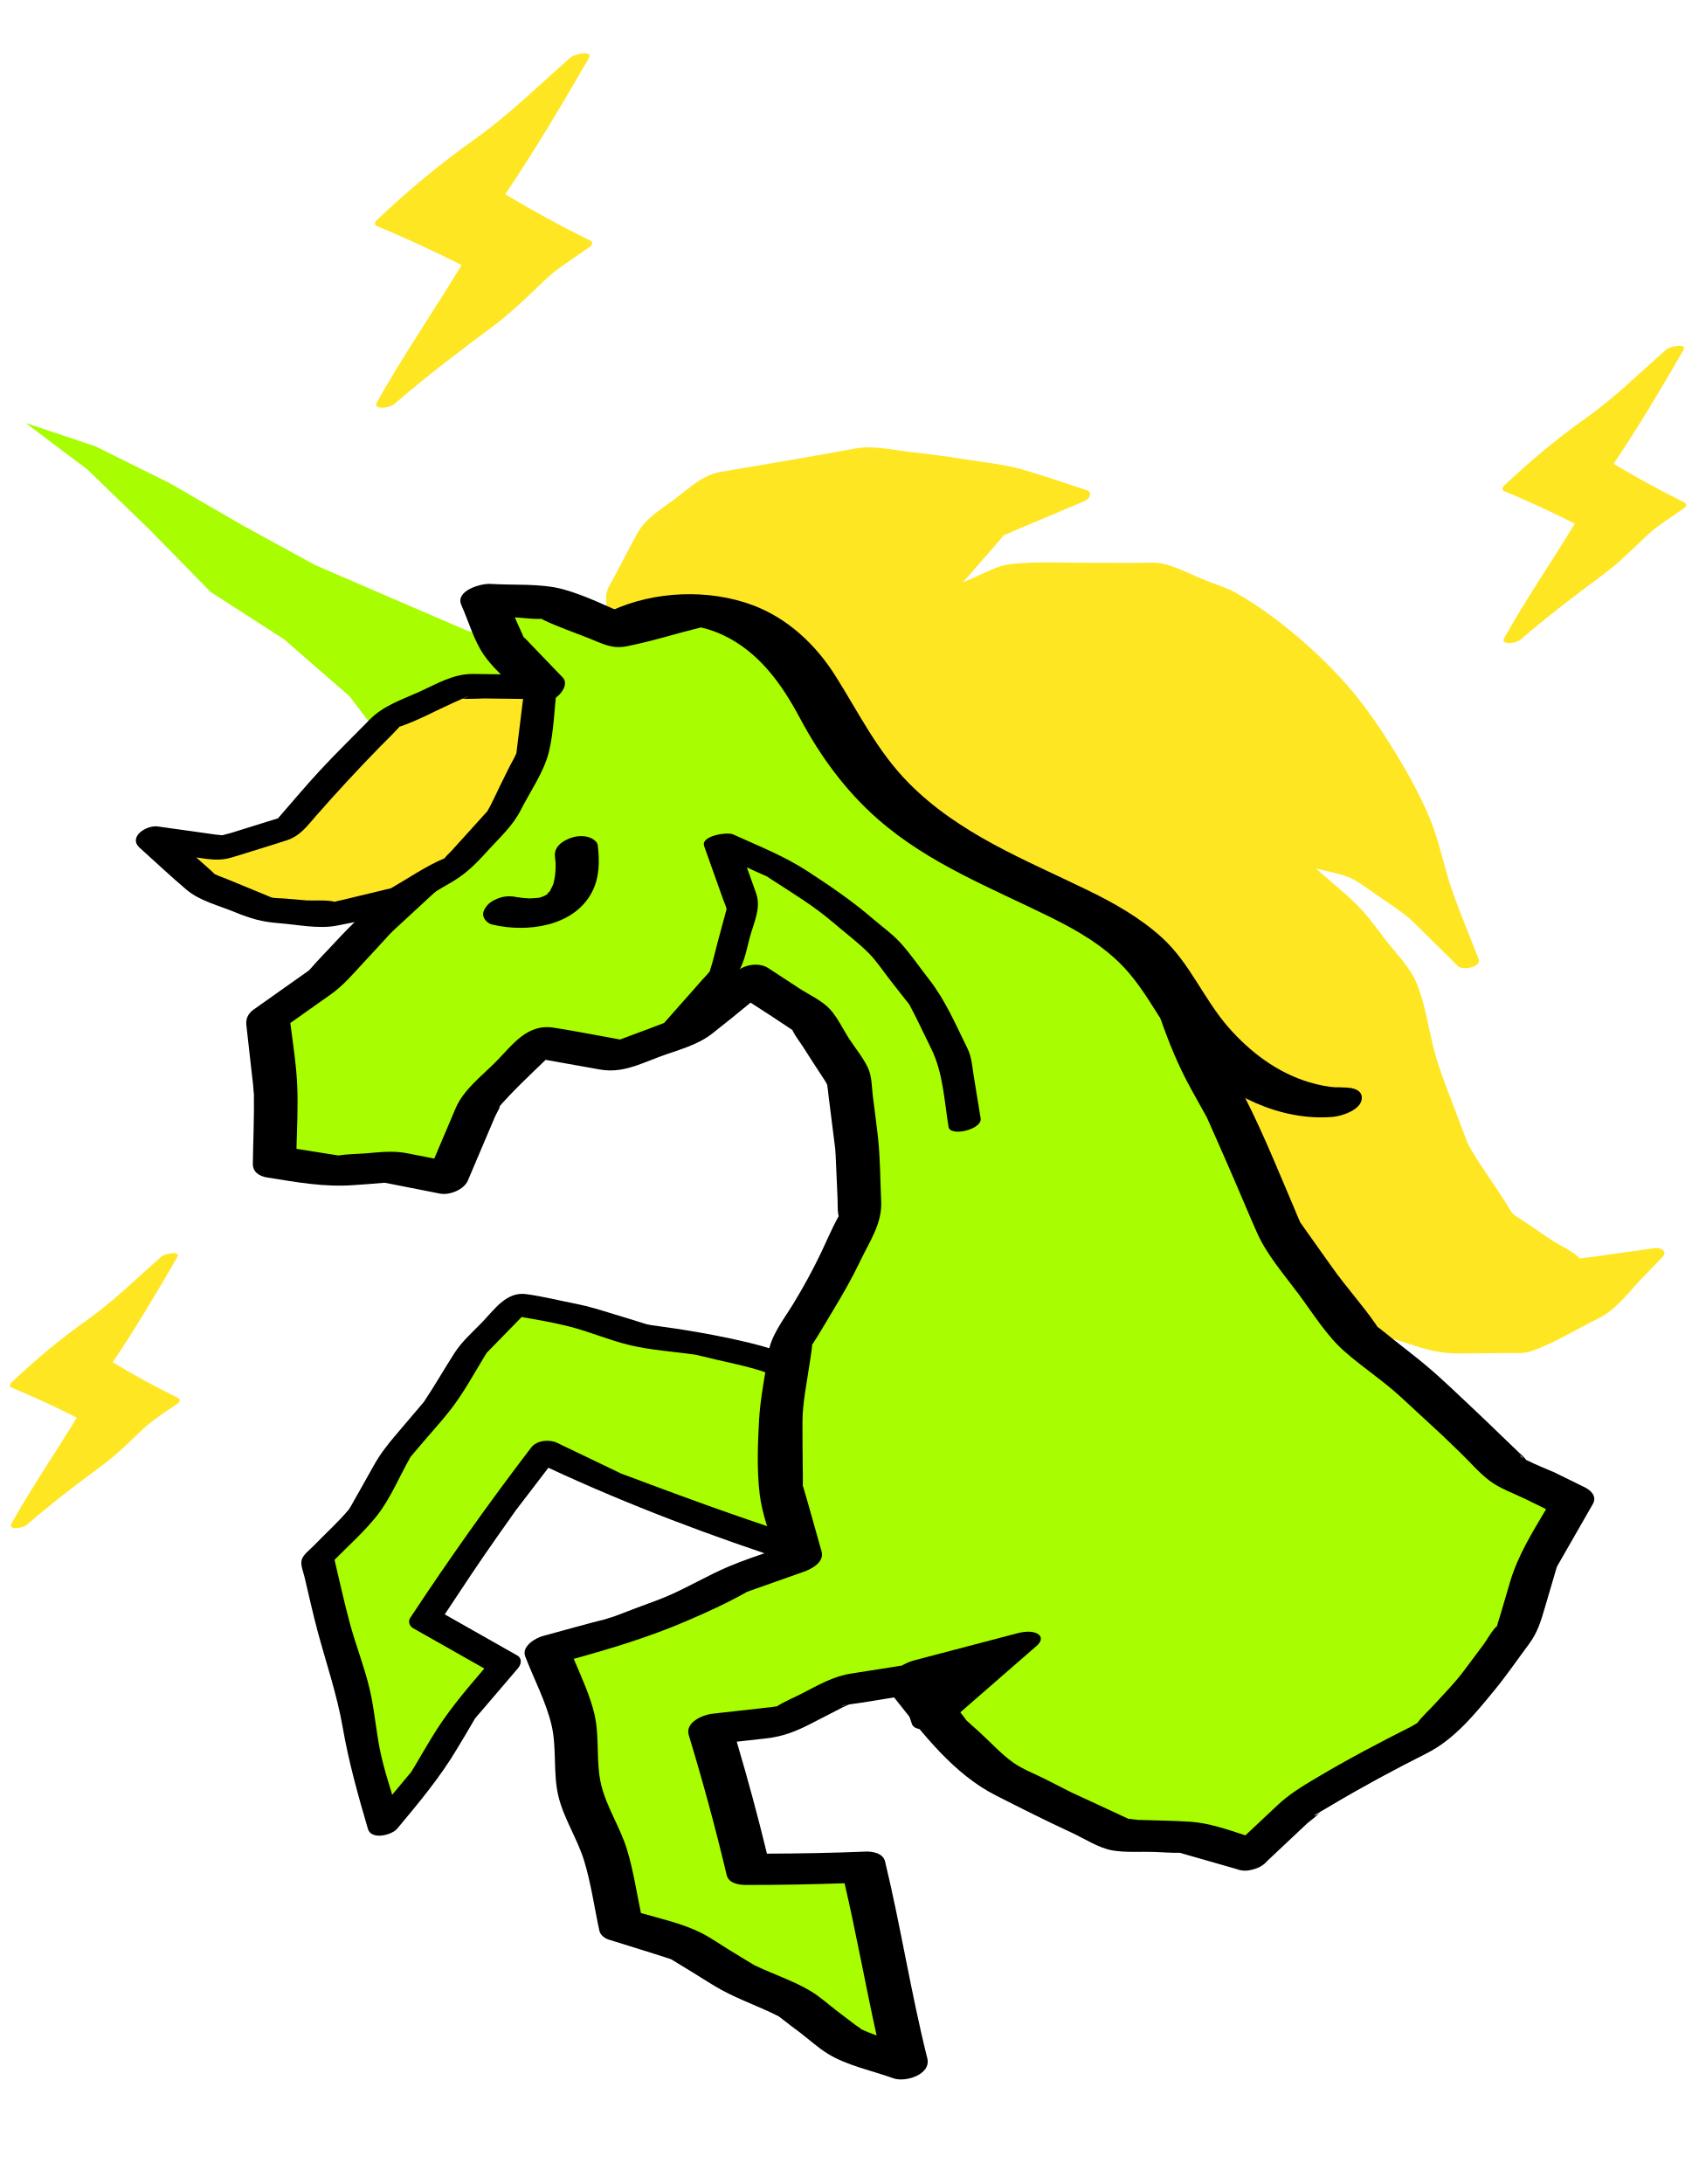
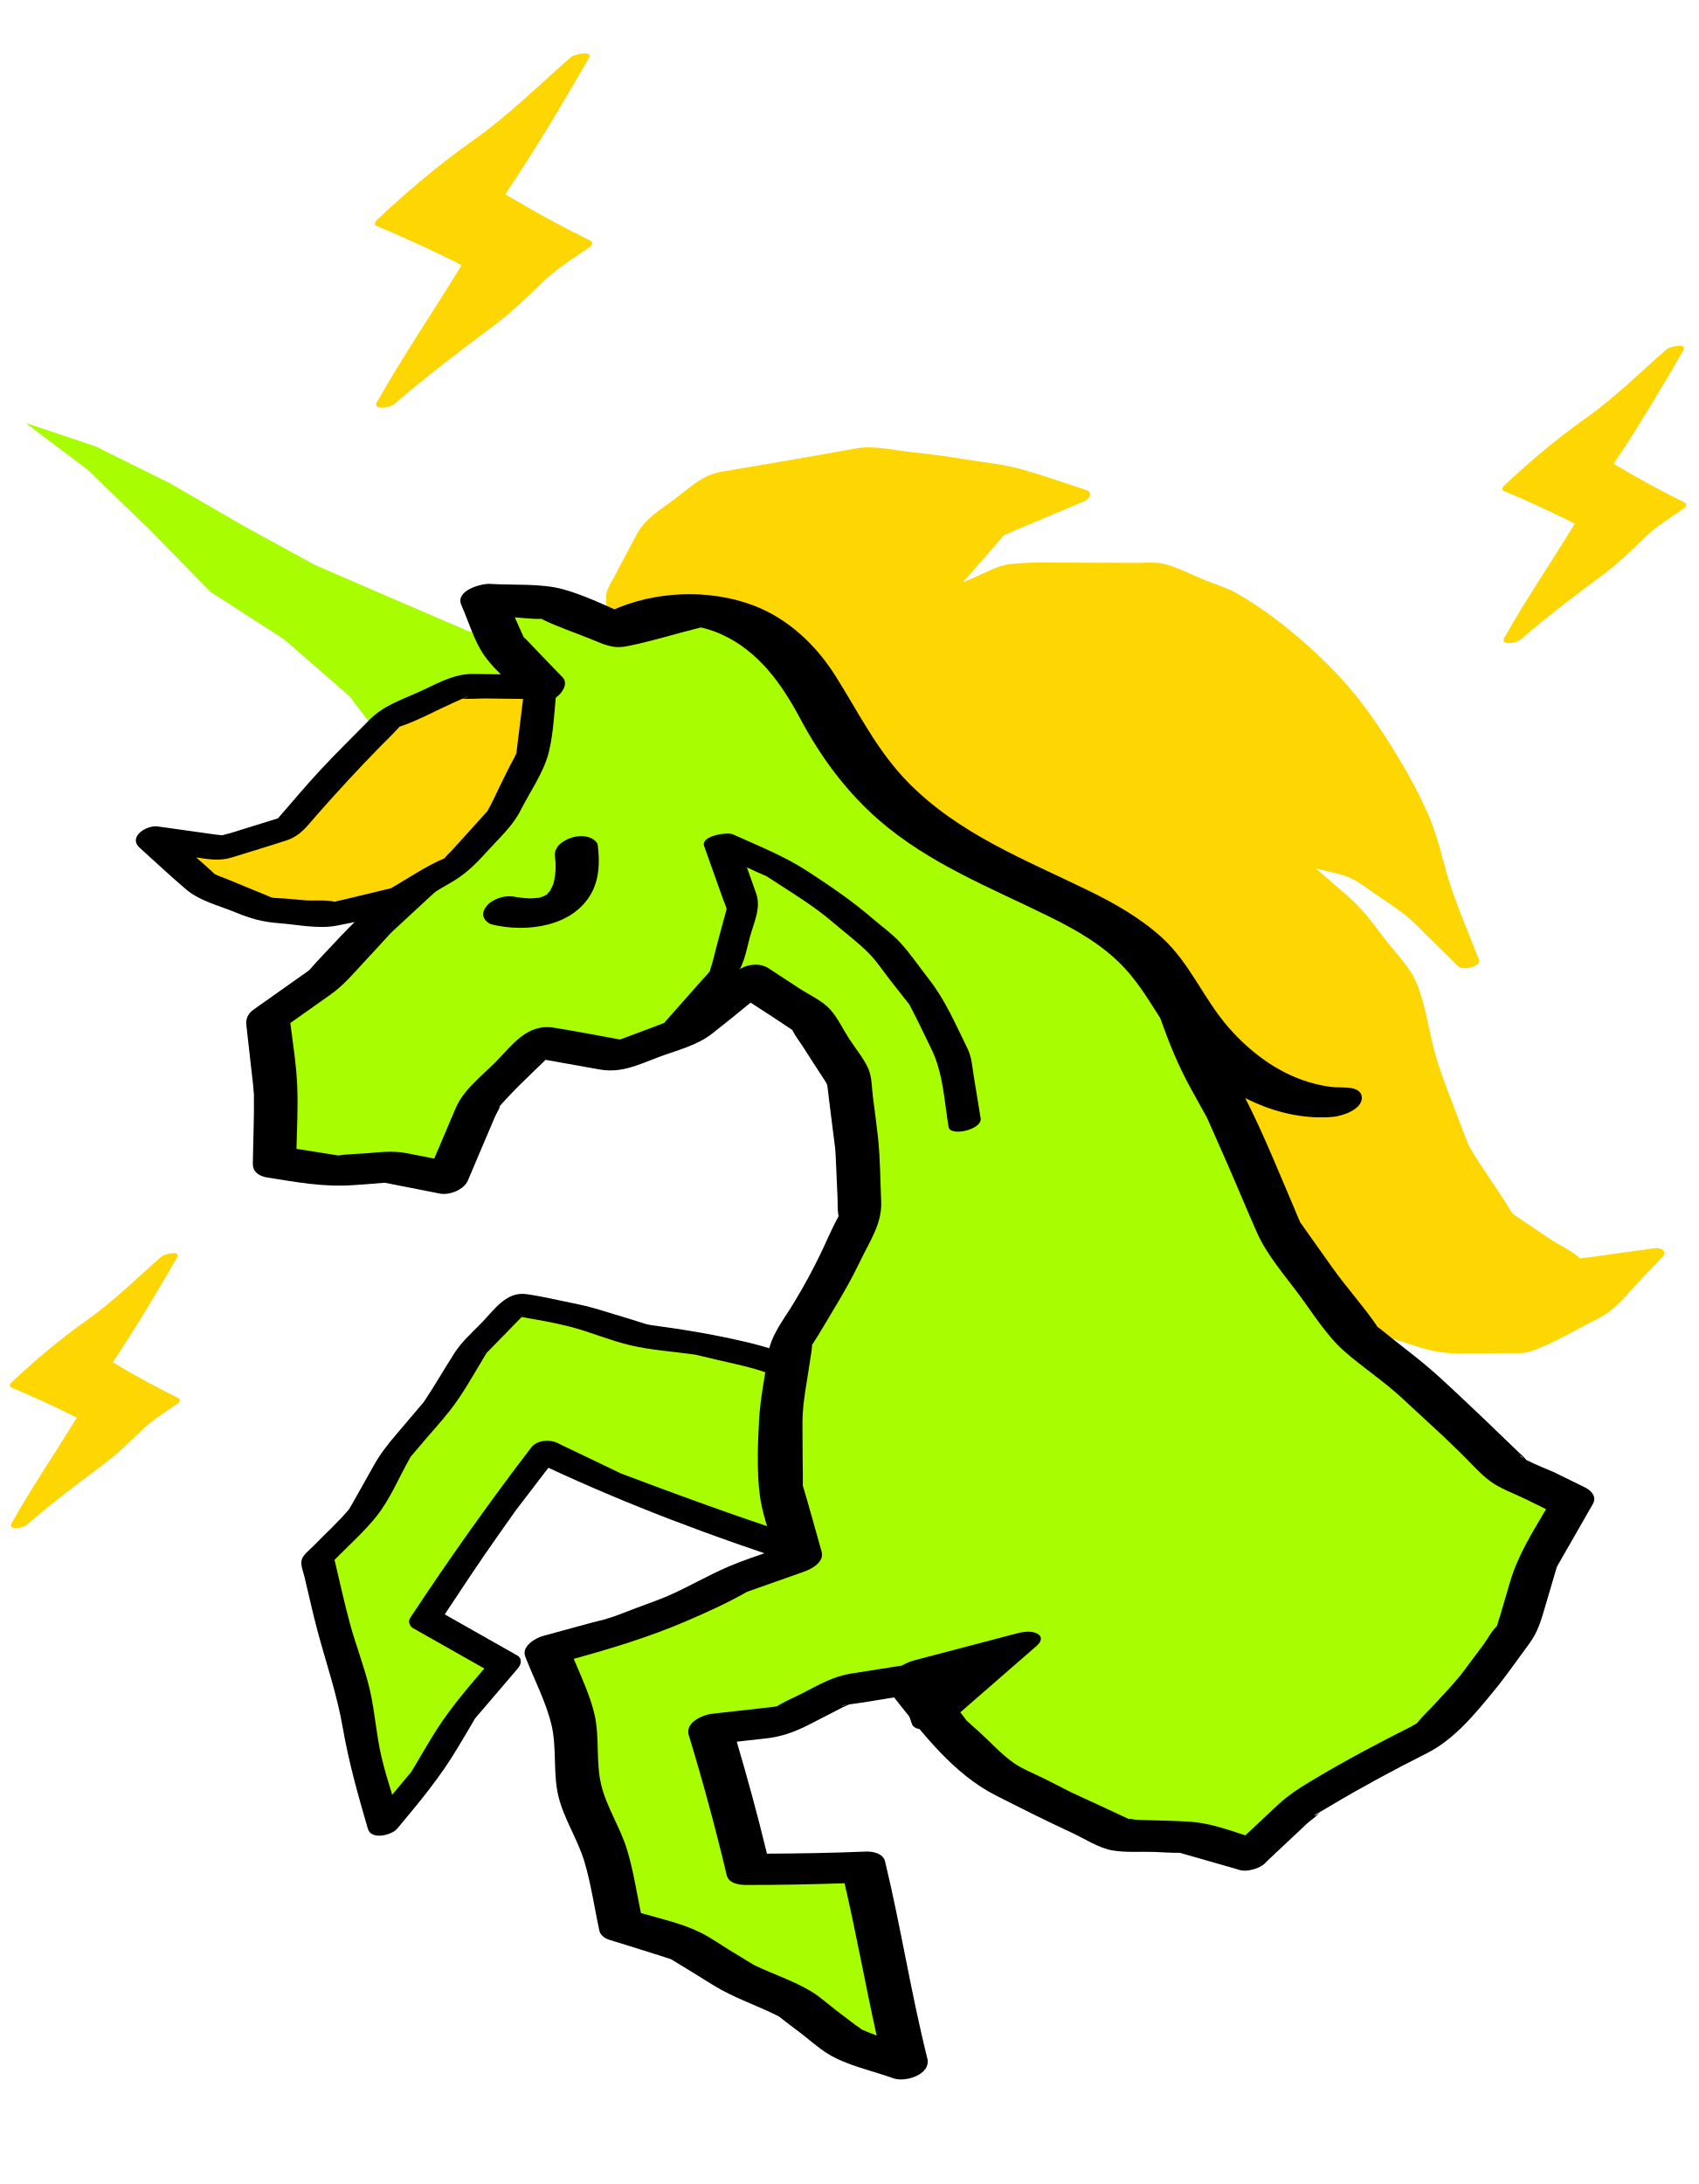
<svg xmlns="http://www.w3.org/2000/svg" height="180" viewBox="0 0 140 180" width="140">
  <g fill="none" fill-rule="evenodd">
    <path d="m0 0h140v180h-140z" />
    <path d="m7.224 35.209 5.132 4.969 5.008 5.11 6.061 3.908 5.385 4.689 4.414 5.804 5.585 3.473 2.884-5.911 3.872-6.644-7.053-2.127-6.276-2.701-6.273-2.713-6.007-3.286-5.942-3.445-6.13-3.043-5.778-1.935z" fill="#a8fd00" transform="translate(0 3.5)" />
    <g transform="translate(.205 3.6)">
-       <path d="m136.208 99.267c-1.79.25-3.58.498-5.37.749-.256.035-.573.046-.843.107-.249-.425-1.918-1.252-2.235-1.468l-2.62-1.772c-.659-.446-.627-.352-.953-.898-1.027-1.723-2.274-3.321-3.265-5.062-.134-.235-.215-.457-.407-.966l-1.284-3.375c-.454-1.193-.887-2.343-1.212-3.574-.483-1.827-.753-3.927-1.496-5.662-.56-1.312-1.8-2.517-2.654-3.652-.956-1.272-1.786-2.394-2.98-3.433l-2.63-2.283 1.525.362c1.534.364 1.883.698 3.347 1.72 1.175.818 2.422 1.602 3.214 2.384l3.63 3.589c.368.364 1.962.087 1.697-.598-.731-1.885-1.53-3.756-2.193-5.665-.67-1.933-1.041-4.01-1.822-5.9-.772-1.876-1.871-3.843-2.933-5.576-1.04-1.698-2.274-3.518-3.562-5.04-1.28-1.512-2.862-3.053-4.37-4.338-1.522-1.298-3.387-2.684-5.131-3.658-.77-.43-1.69-.696-2.508-1.026-1.066-.433-2.155-1.005-3.263-1.32-.783-.225-1.663-.117-2.479-.12-1.285-.003-2.569-.014-3.854-.01-2.126.006-4.355-.12-6.466.106-1.057.113-2.085.724-3.054 1.135l-.88.374c1.143-1.298 2.287-2.594 3.41-3.908.017-.006.017-.008.038-.014.248-.07.494-.208.733-.309l2.257-.952 3.547-1.494c.445-.186.793-.74.165-.94-1.739-.56-3.468-1.179-5.223-1.68-1.547-.44-3.197-.59-4.786-.852-1.442-.238-2.87-.42-4.323-.578-1.515-.166-3.153-.58-4.667-.305-3.684.672-7.37 1.301-11.062 1.916-1.562.26-2.63 1.348-3.885 2.284-1.252.935-2.402 1.578-3.13 2.957-.618 1.167-1.234 2.334-1.85 3.502-.284.536-.624.985-.625 1.579-.006 1.94.684 4.082 1.004 6 .823 1.804 1.563 3.67 2.473 5.43.786 1.517 2.18 2.834 3.255 4.157 2.12 2.603 4.417 5.08 7.06 7.145 2.85 2.223 5.186 4.463 8.235 6.65 3.245 2.328 6.47 4.508 9.59 7.017.288.233.748.633 1.267 1.081l2.83 2.439c1.274 1.099 2.726 1.866 4.173 2.724 2.9 1.72 5.512 3.807 8.26 5.756 1.04.742 2.082 1.483 3.125 2.223.682.485.8.54 1.234 1.03 1.256 1.422 2.476 3.036 3.9 4.292 1.538 1.358 3.301 2.523 4.93 3.768 1.281.978 3.122 1.274 4.63 1.776 1.631.541 2.716.87 4.41.856 1.284-.012 2.568-.022 3.852-.032.662-.007 1.382.068 2.014-.15 1.91-.661 3.771-1.833 5.585-2.729 1.44-.71 2.458-2.143 3.557-3.287l1.682-1.748c.46-.478-.148-.797-.614-.734" fill="#ffe623" />
+       <path d="m136.208 99.267c-1.79.25-3.58.498-5.37.749-.256.035-.573.046-.843.107-.249-.425-1.918-1.252-2.235-1.468l-2.62-1.772c-.659-.446-.627-.352-.953-.898-1.027-1.723-2.274-3.321-3.265-5.062-.134-.235-.215-.457-.407-.966l-1.284-3.375c-.454-1.193-.887-2.343-1.212-3.574-.483-1.827-.753-3.927-1.496-5.662-.56-1.312-1.8-2.517-2.654-3.652-.956-1.272-1.786-2.394-2.98-3.433l-2.63-2.283 1.525.362c1.534.364 1.883.698 3.347 1.72 1.175.818 2.422 1.602 3.214 2.384l3.63 3.589c.368.364 1.962.087 1.697-.598-.731-1.885-1.53-3.756-2.193-5.665-.67-1.933-1.041-4.01-1.822-5.9-.772-1.876-1.871-3.843-2.933-5.576-1.04-1.698-2.274-3.518-3.562-5.04-1.28-1.512-2.862-3.053-4.37-4.338-1.522-1.298-3.387-2.684-5.131-3.658-.77-.43-1.69-.696-2.508-1.026-1.066-.433-2.155-1.005-3.263-1.32-.783-.225-1.663-.117-2.479-.12-1.285-.003-2.569-.014-3.854-.01-2.126.006-4.355-.12-6.466.106-1.057.113-2.085.724-3.054 1.135l-.88.374c1.143-1.298 2.287-2.594 3.41-3.908.017-.006.017-.008.038-.014.248-.07.494-.208.733-.309l2.257-.952 3.547-1.494c.445-.186.793-.74.165-.94-1.739-.56-3.468-1.179-5.223-1.68-1.547-.44-3.197-.59-4.786-.852-1.442-.238-2.87-.42-4.323-.578-1.515-.166-3.153-.58-4.667-.305-3.684.672-7.37 1.301-11.062 1.916-1.562.26-2.63 1.348-3.885 2.284-1.252.935-2.402 1.578-3.13 2.957-.618 1.167-1.234 2.334-1.85 3.502-.284.536-.624.985-.625 1.579-.006 1.94.684 4.082 1.004 6 .823 1.804 1.563 3.67 2.473 5.43.786 1.517 2.18 2.834 3.255 4.157 2.12 2.603 4.417 5.08 7.06 7.145 2.85 2.223 5.186 4.463 8.235 6.65 3.245 2.328 6.47 4.508 9.59 7.017.288.233.748.633 1.267 1.081l2.83 2.439c1.274 1.099 2.726 1.866 4.173 2.724 2.9 1.72 5.512 3.807 8.26 5.756 1.04.742 2.082 1.483 3.125 2.223.682.485.8.54 1.234 1.03 1.256 1.422 2.476 3.036 3.9 4.292 1.538 1.358 3.301 2.523 4.93 3.768 1.281.978 3.122 1.274 4.63 1.776 1.631.541 2.716.87 4.41.856 1.284-.012 2.568-.022 3.852-.032.662-.007 1.382.068 2.014-.15 1.91-.661 3.771-1.833 5.585-2.729 1.44-.71 2.458-2.143 3.557-3.287l1.682-1.748c.46-.478-.148-.797-.614-.734" fill="#fed601" />
      <path d="m67.819 110.348-4.855-1.921-5.158-1.237-5.284-.751-5.081-1.561-5.041-.985-3.639 3.729-2.848 4.549-3.47 4.085-2.65 4.712-3.836 3.973 1.348 5.587 1.629 5.406.969 5.568 1.54 5.276 3.468-4.158 2.859-4.818 3.627-4.242-6.538-3.702 3.105-4.706 3.191-4.523 3.517-4.597 5.467 2.621 5.438 1.974 5.435 2.001 5.467 1.918 5.59 1.496-1.459-5.238-1.234-5.331z" fill="#a8fd00" />
      <path d="m51.079 117.879c-.042-.017-.071-.027-.088-.033-.132-.06-.262-.125-.392-.188l-1.755-.842-3.141-1.506c-.627-.3-1.665-.209-2.121.389-3.504 4.577-6.803 9.236-9.977 14.047-.188.285-.06.673.223.835 1.963 1.111 3.926 2.222 5.888 3.335-1.599 1.864-3.135 3.664-4.4 5.798-.456.77-.927 1.53-1.369 2.307-.037.065-.228.357-.261.426-.101.122-.205.244-.305.363l-1.26 1.512c-.328-1.054-.648-2.11-.896-3.174-.427-1.836-.534-3.745-.971-5.578-.436-1.826-1.14-3.593-1.629-5.405-.464-1.722-.846-3.471-1.257-5.208 1.17-1.18 2.455-2.327 3.482-3.618 1.105-1.395 1.845-3.206 2.721-4.752.037-.063.054-.097.065-.119.023-.024.053-.06.104-.12.318-.379.64-.755.96-1.132.727-.854 1.494-1.688 2.185-2.572 1.085-1.382 1.961-3 2.873-4.502.052-.085.108-.172.163-.26.024-.02.06-.058.115-.114l1.22-1.25 1.538-1.576c1.296.23 2.598.451 3.868.77 1.707.428 3.347 1.148 5.06 1.555 1.742.414 3.59.522 5.361.78.055.009.086.013.111.016l.141.036c.474.119.952.227 1.427.342 1.057.253 2.136.463 3.182.763 1.576.45 3.109 1.163 4.635 1.79 1.344 4.454 2.436 8.961 3.643 13.45-6.484-1.877-12.818-4.185-19.143-6.565m22.312 7.807c-1.456-5.23-2.67-10.497-4.249-15.692-.09-.296-.344-.46-.66-.526-2.293-.908-4.492-1.816-6.89-2.392-2.701-.647-5.36-1.098-8.117-1.461-.08-.011-.302-.06-.392-.078-.11-.033-.223-.065-.333-.103-.798-.262-1.608-.494-2.411-.74-1.01-.31-1.987-.626-3.02-.827-1.373-.268-2.754-.616-4.14-.808-1.665-.231-2.645 1.296-3.69 2.366-.785.803-1.63 1.548-2.239 2.495-.845 1.318-1.623 2.682-2.493 3.984-.012.016-.016.022-.023.036l-.032.037c-.175.215-.358.423-.537.633l-1.739 2.047c-.696.82-1.272 1.55-1.798 2.484l-1.335 2.375c-.171.305-.351.607-.514.916-.061.115-.23.36-.213.357-.895 1.068-1.973 2.031-2.938 3.031-.283.29-.845.711-.963 1.127-.12.422.123.981.221 1.39.358 1.489.682 2.99 1.078 4.47.72 2.684 1.604 5.228 2.08 7.969.498 2.867 1.258 5.557 2.076 8.356.276.943 1.958.527 2.416-.02 1.82-2.183 3.534-4.222 4.981-6.662.436-.732.882-1.46 1.307-2.201l.124-.215c.151-.193.322-.376.481-.56l3.06-3.58c.272-.32.37-.813-.061-1.056-1.991-1.129-3.984-2.256-5.975-3.384 1.43-2.169 2.862-4.33 4.359-6.453l1.419-2.01.08-.112.012-.016c.168-.223.34-.444.51-.666l2.163-2.828c6.631 3.09 13.52 5.673 20.483 7.934 1.903.617 3.877 1.056 5.811 1.573.645.172 2.378-.197 2.1-1.19" fill="#000" />
      <path d="m102.764 149.268-4.994-1.433-5.652-.199-5.122-2.369-4.977-2.523-4.118-3.719-3.318-4.166-5.384.848-4.966 2.557-5.906.664 1.763 5.788 1.368 5.754 4.966.005 4.559-.188 1.276 5.291.84 5.489 1.365 5.44-4.984-1.792-4.162-3.161-4.665-2.147-4.389-2.671-5.299-1.669-1.256-5.769-2.13-5.341-.545-5.795-2.186-5.721 5.561-1.487 5.203-1.985 5.038-2.434 5.097-1.804-1.561-5.494-.038-6.03.839-6.06 3.181-5.237 2.519-5.266-.256-5.801-.714-5.667-3.11-4.807-4.846-3.168-4.864 3.938-6.11 2.3-6.515-1.165-4.952 4.995-2.647 6.23-4.71-.927-4.717.363-4.824-.766.091-6.017-.65-5.742 4.706-3.331 4.031-4.368 4.099-3.788-3.387-2.898 4.636-3.998 3.552-5.121 5.06-3.898-3.266-3.395-1.707-3.815 5.648.363 5.78 2.329 5.456-1.387 5.399-1.34 5.674.056 5.422 1.776 4.996 2.744 3.529 4.519 4.646 3.314 3.335 4.554 1.657 5.505 2.855 4.78 2.577 4.978 1.77 5.133 2.639 4.757 2.188 4.96 2.164 5.041 3.167 4.456 3.353 4.319 4.296 3.427 3.977 3.671 3.935 3.783 5.349 2.626-2.97 5.18-1.578 5.371-3.341 4.466-3.744 4.114-5.367 2.697-5.13 3.043z" fill="#a8fd00" />
      <path d="m128.152 125.468c.074-.174.123-.233 0 0m-3.892 1.318-.81 2.755c-.082.276-.193.574-.259.867-.437.382-.8 1.11-1.13 1.548-.561.752-1.119 1.508-1.687 2.257-.704.925-1.528 1.758-2.31 2.618-.461.508-1.035 1.015-1.45 1.574-.179.096-.363.226-.467.277-2.681 1.349-5.271 2.717-7.85 4.248-1.184.702-2.244 1.345-3.246 2.29-.869.813-1.737 1.63-2.605 2.447-1.49-.49-3.025-1.024-4.54-1.124-1.425-.093-2.864-.1-4.293-.152-.306-.01-.903-.15-.71-.044-.383-.165-.759-.354-1.136-.528-1.21-.56-2.42-1.123-3.633-1.68-.016-.007-.018-.01-.029-.014l-.337-.17c-.633-.32-1.267-.643-1.9-.964-.829-.419-1.789-.778-2.548-1.315-1.024-.724-1.93-1.741-2.86-2.581-.334-.303-.69-.599-1.018-.915-.015-.026-.055-.082-.124-.177-.205-.288-.442-.557-.663-.833-.82-1.028-1.639-2.056-2.458-3.086-.323-.405-.954-.586-1.456-.508-1.6.253-3.201.501-4.8.757-1.496.238-2.663.932-4.003 1.62-.683.352-1.449.664-2.105 1.078-.16.023-.322.05-.477.067l-4.87.546c-.751.084-2.24.707-1.92 1.755 1.166 3.84 2.2 7.64 3.128 11.544.167.697 1.029.81 1.605.81 2.712.004 5.407-.047 8.11-.14.97 4.174 1.716 8.37 2.642 12.547-.444-.162-.88-.336-1.306-.527.142.043-.302-.234-.467-.359l-1.52-1.154c-.678-.517-1.348-1.135-2.08-1.58-1.475-.896-3.185-1.434-4.74-2.193-.023-.024-.344-.209-.518-.315-.49-.3-.983-.599-1.475-.897-.763-.466-1.514-1.001-2.31-1.408-1.524-.779-3.338-1.177-5.013-1.66-.358-1.745-.633-3.548-1.15-5.242-.553-1.814-1.692-3.506-2.13-5.351-.444-1.872-.11-3.93-.551-5.802-.363-1.53-1.074-3.06-1.708-4.554 3.138-.864 6.21-1.798 9.233-3.089 1.685-.72 3.446-1.521 5.04-2.427l.01-.006.249-.089 1.763-.624 2.69-.952c.656-.232 1.693-.792 1.442-1.673-.505-1.776-.99-3.559-1.514-5.33-.015-.045-.023-.062-.032-.067.002-.036.004-.071.004-.13.01-.49-.005-.98-.008-1.468-.007-1.218-.026-2.437-.022-3.656.005-1.657.384-3.34.612-4.981.058-.419.147-.845.174-1.267.005-.06.005-.095.005-.131.014-.014.034-.034.057-.072.573-.874 1.088-1.79 1.63-2.683.844-1.39 1.61-2.728 2.31-4.194.776-1.617 1.779-3.043 1.7-4.853-.08-1.778-.076-3.58-.27-5.349-.118-1.09-.273-2.177-.41-3.265-.1-.783-.076-1.692-.414-2.41-.393-.839-1.053-1.627-1.556-2.404-.494-.765-.942-1.724-1.555-2.403-.655-.726-1.75-1.215-2.552-1.74-.85-.556-1.698-1.112-2.549-1.667-.723-.473-1.875-.313-2.528.217-.85.687-1.699 1.374-2.548 2.063-.561.452-1.121.906-1.682 1.36-.276.224-.829.493-.492.373-1.646.643-3.308 1.254-4.965 1.873-1.816-.33-3.63-.682-5.453-.973-2.222-.356-3.393 1.403-4.812 2.835-1.17 1.18-2.635 2.265-3.295 3.818l-1.757 4.135-2.277-.448c-1.147-.226-2.238-.073-3.4.019-.737.056-1.502.056-2.23.17l-.005.001c-.21-.036-.42-.067-.63-.1-.939-.15-1.876-.3-2.815-.448.046-1.689.129-3.387.068-5.069-.065-1.762-.35-3.539-.575-5.299l3.323-2.35c1.048-.743 1.839-1.687 2.711-2.63.633-.685 1.272-1.364 1.898-2.057l.24-.267c.104-.1.304-.3.356-.35l3.615-3.34c.583-.538.898-1.208.192-1.811l-2.428-2.08 2.8-2.414c1.119-.964 1.836-2.092 2.682-3.31.539-.78 1.205-1.554 1.656-2.39l.088-.157c.196-.161.403-.31.602-.463l4.268-3.29c.407-.312.924-1.078.448-1.573-1.067-1.109-2.14-2.212-3.2-3.328.047.05.126.337-.079-.126-.208-.471-.42-.94-.63-1.41l-.04-.087.174.01c.604.04 1.224.125 1.828.118.09-.002.15-.006.192-.011.04.026.101.06.197.106 1.237.591 2.567 1.035 3.838 1.548 1.035.417 1.81.84 2.96.618 2.024-.393 4.015-1.03 6.015-1.526 1.34-.334 2.682-.666 4.02-1 .13-.03.257-.063.387-.094.52.092 1.15.007 1.671.012.742.007 1.483.014 2.223.023.297.002.833.1 1.239.077.121.035.247.065.35.1l2.055.672 1.873.615c.179.058.356.124.536.175.03.009.042.011.06.015 1.101.57 2.177 1.196 3.265 1.794.447.244.888.506 1.344.736.012.007.016.007.027.012l.258.331 2.62 3.356c1.276 1.63 3.285 2.74 4.978 3.902.091.063.185.132.278.2.008.01.004.006.014.021.365.515.747 1.02 1.12 1.529.688.94 1.5 1.862 2.097 2.862-.347-.582.104.511.172.741l.65 2.152c.27.898.465 1.86.889 2.698.893 1.769 2.105 3.376 3.03 5.13.662 1.255 1.306 2.52 1.957 3.78.13.249.464 1.071.272.527.18.513.354 1.028.531 1.541.773 2.238 1.545 4.16 2.691 6.223l.986 1.778c.087.156.174.31.26.467v.002c.557 1.242 1.1 2.493 1.65 3.74.84 1.907 1.63 3.834 2.474 5.74.81 1.825 2.267 3.493 3.454 5.091 1.142 1.537 2.283 3.387 3.72 4.656 1.512 1.335 3.217 2.442 4.7 3.81 1.038.96 2.076 1.92 3.115 2.877l.22.203.07.065c.483.469.971.935 1.455 1.402.79.758 1.549 1.66 2.422 2.325.862.656 2.039 1.06 3.009 1.536l1.66.815c-1.147 1.939-2.334 3.834-2.972 6.004m-54.734 10.13c.058-.01.115-.02.172-.026-.373.107-.92.12-.172.025m-37.97-43.034c.165 0 .173.022 0 0m-6.314-17.487c-.14.123-.22.158 0 0m100.184 40.237c-.195-.111-.335-.21-.338-.27-.003-.03.19.144.338.27m4.991 2.348c-.846-.416-1.692-.832-2.54-1.247-.19-.095-1.548-.624-2.295-1.014-.019-.028-.05-.07-.1-.134-.135-.166-.319-.306-.472-.454l-1.53-1.47c-.672-.646-1.339-1.298-2.02-1.936-1.35-1.263-2.684-2.573-4.098-3.764-.877-.74-1.795-1.432-2.691-2.147-.41-.327-.812-.666-1.23-.981-.053-.04-.086-.062-.113-.077-.02-.039-.052-.095-.123-.196-1.108-1.605-2.434-3.058-3.566-4.65l-2.303-3.241c-.145-.205-.345-.51-.355-.492-.172-.364-.317-.748-.474-1.116-1.543-3.594-2.98-7.26-4.878-10.68-.519-.936-1.093-1.862-1.568-2.82.03.021-.155-.458-.226-.663l-.674-1.957c-.672-1.95-1.462-3.649-2.411-5.481-.907-1.752-1.87-3.429-2.882-5.122-.278-.466-.547-.938-.834-1.398-.06-.096-.118-.195-.176-.295l-.015-.05c-.35-1.141-.688-2.288-1.03-3.43-.228-.751-.38-1.595-.774-2.279-.57-.988-1.388-1.895-2.061-2.814-.485-.66-.922-1.422-1.545-1.958-.837-.723-1.836-1.31-2.736-1.953-.468-.334-.93-.677-1.404-1.003-.096-.065-.194-.134-.289-.206l-.003-.005c-.698-.905-1.408-1.8-2.112-2.701-.494-.633-.964-1.451-1.609-1.944-.829-.632-1.931-1.06-2.843-1.56-1.773-.973-3.377-1.631-5.304-2.264-.903-.296-1.836-.713-2.773-.887-1.014-.19-2.164-.07-3.192-.08-1.026-.01-2.106-.121-3.129-.031-.972.085-1.96.447-2.901.682-1.858.46-3.716.926-5.57 1.398l-2.06.524c-1.718-.729-3.459-1.601-5.235-2.099-1.877-.526-4.131-.336-6.075-.461-.73-.048-2.91.549-2.374 1.747.591 1.321 1.043 2.95 1.873 4.135.68.972 1.653 1.835 2.547 2.69l-3.03 2.333c-1.18.91-1.853 1.92-2.708 3.154-.576.833-1.19 1.648-1.736 2.502-.096.151-.207.312-.229.362-.121.102-.247.202-.363.303l-4.034 3.478c-.603.521-.882 1.222-.192 1.811l2.47 2.115c-1.79 1.658-3.55 3.318-5.21 5.118-.606.654-1.239 1.291-1.82 1.968-.05.06-.103.11-.15.153l-.53.375-4.017 2.843c-.44.312-.655.744-.595 1.27l.34 3.022.214 1.88c.013.12.058.81.07.757.028 1.918-.06 3.847-.089 5.766-.01.704.542 1.037 1.175 1.14 2.464.39 4.711.816 7.196.625.786-.06 1.575-.103 2.36-.181.07-.008.115-.006.163-.008l.454.09 4.078.803c.78.153 1.973-.316 2.298-1.076l1.323-3.117.91-2.14c.12-.285.702-1.239.215-.672 1.213-1.416 2.612-2.711 3.962-4.02 1.482.263 2.963.529 4.444.793 1.794.321 3.189-.385 4.856-1.013 1.474-.556 3.148-.945 4.403-1.923 1.079-.84 2.135-1.706 3.191-2.571 1.152.742 2.305 1.483 3.437 2.252l.006.004c.013.03.024.057.047.101.205.414.517.8.768 1.188.628.971 1.245 1.952 1.887 2.915.094.142.143.257.17.325.057.33.082.674.124 1.006l.432 3.434.102.805c.002.061.03.385.038.556l.157 3.565c.018.421-.01.878.057 1.294.012.077.025.12.04.15-.017.021-.033.047-.056.088-.51.938-.929 1.94-1.389 2.902-.703 1.471-1.437 2.812-2.285 4.207-.833 1.372-1.883 2.636-2.106 4.243-.244 1.766-.629 3.57-.73 5.351-.11 1.96-.187 4.171.049 6.12.185 1.525.753 3.084 1.24 4.593-1.273.426-2.551.85-3.78 1.369-1.716.725-3.328 1.696-5.039 2.434-.848.366-1.737.662-2.6.993-.597.226-1.192.455-1.789.682-.264.1-1.34.38-.374.146-1.858.446-3.697.99-5.542 1.482-.614.164-1.753.856-1.442 1.672.707 1.851 1.737 3.78 2.18 5.706.43 1.875.106 3.928.551 5.8.437 1.847 1.576 3.537 2.13 5.353.567 1.863.841 3.865 1.256 5.769.072.333.437.613.744.71 1.717.54 3.443 1.06 5.154 1.622.055.029.129.074.229.135.5.316 1.011.615 1.516.925.807.489 1.6 1.026 2.428 1.477 1.523.831 3.189 1.391 4.73 2.187.004.006.008.011.025.024.107.088.224.165.332.252.428.35.881.671 1.32 1.004.785.597 1.553 1.31 2.397 1.82 1.569.95 3.644 1.375 5.367 1.995.963.347 3.122-.302 2.783-1.655-1.349-5.385-2.18-10.827-3.481-16.223-.163-.677-1.029-.834-1.605-.81-2.716.113-5.416.16-8.13.171-.754-3.107-1.584-6.165-2.49-9.228l2.397-.268c1.458-.164 2.491-.586 3.792-1.255l2.587-1.331c.078-.04.317-.127.489-.217 1.239-.166 2.472-.375 3.706-.58 2.38 3.018 4.928 6.328 8.38 8.077 2.074 1.053 4.145 2.097 6.255 3.073 1.054.486 2.221 1.27 3.38 1.465 1.094.187 2.32.083 3.427.122.679.024 1.365.082 2.045.073.029 0 .038-.002.058-.005.202.056.404.117.606.176 1.367.39 2.735.782 4.103 1.174.428.172.886.155 1.317.024.456-.107.88-.333 1.176-.691 1.1-1.036 2.202-2.071 3.304-3.106.16-.152.797-.596 1.064-.916-.26.272-.798.404-.177.078.075-.04.148-.09.224-.133.04-.055.068-.105.076-.146-.01.049-.033.095-.064.139.279-.161.554-.329.83-.492 2.6-1.543 5.19-2.943 7.89-4.3 2.294-1.154 3.99-3.254 5.612-5.23.987-1.203 1.874-2.505 2.805-3.752.753-1.007 1.018-1.976 1.373-3.185.302-1.027.602-2.055.907-3.083.018-.063.041-.119.063-.172.122-.223.252-.441.378-.66l2.559-4.464c.362-.632-.152-1.13-.666-1.382" fill="#000" />
      <path d="m108.608 145.76c.02-.021.041-.04.058-.062l-.013.008c-.012.017-.03.035-.045.054" fill="#000" />
-       <path d="m44.365 53.022-6.529-.085-5.946 2.665-4.588 4.693-3.783 4.315-5.451 1.699-5.728-.805 4.209 3.771 5.097 2.098 5.462.419 5.364-1.292 4.905-2.736 3.761-4.156 2.535-5.024z" fill="#ffe623" />
+       <path d="m44.365 53.022-6.529-.085-5.946 2.665-4.588 4.693-3.783 4.315-5.451 1.699-5.728-.805 4.209 3.771 5.097 2.098 5.462.419 5.364-1.292 4.905-2.736 3.761-4.156 2.535-5.024z" fill="#fed601" />
      <path d="m42.426 57.913c-.023.179-.036.37-.064.553-.026.043-.103.249-.17.373-.456.806-.842 1.664-1.26 2.49-.322.642-.611 1.335-.983 1.955-.023.022-.06.06-.134.14l-.887.982-1.919 2.12c-.164.181-.425.394-.57.611-1.515.627-2.984 1.65-4.405 2.463-.006.002-.006.003-.011.006-.289.072-.578.14-.867.209l-2.994.721c-.258.062-.541.113-.807.188-.456-.174-1.91-.087-2.237-.111-.85-.065-1.708-.167-2.562-.197-.133-.004-.294-.032-.359-.04-.2-.075-.396-.167-.591-.247l-3.058-1.259c-.353-.145-.74-.268-1.079-.443-.018-.025-.056-.066-.137-.142-.447-.41-.906-.81-1.359-1.216 1.053.15 1.917.315 2.95-.006 1.496-.468 3-.915 4.492-1.402 1.127-.368 1.675-1.159 2.437-2.028 1.715-1.956 3.453-3.834 5.271-5.694.511-.521 1.048-1.029 1.539-1.573.034-.038.043-.053.068-.084.038-.008.064-.012.123-.031 1.455-.503 2.865-1.284 4.27-1.915.26-.117.532-.232.795-.355.418.05 1.632-.019 1.772-.017l3.22.042c-.16 1.303-.322 2.605-.484 3.907m-4.492-3.94c.063-.031.13-.053.192-.087.525-.28.078.031-.192.087m6.672-1.93c-.048-.005-.08-.022-.133-.023l-5.669-.074c-1.66-.022-3.039.838-4.536 1.51-1.463.655-2.898 1.122-4.025 2.275-1.347 1.379-2.738 2.727-4.049 4.141-1.194 1.29-2.33 2.641-3.483 3.97l-2.029.632c-.617.192-1.235.383-1.85.576-.113.036-.48.12-.717.19-.21-.023-.463-.045-.552-.056l-1.91-.27-2.865-.4c-.9-.128-2.486.857-1.464 1.772 1.284 1.15 2.54 2.343 3.856 3.453 1.082.913 2.674 1.301 3.968 1.834 1.312.54 2.23.806 3.641.914 1.512.115 3.237.49 4.744.206 1.683-.321 3.486-.696 5.113-1.232 1.443-.477 2.81-1.479 4.132-2.215 1.347-.752 2.155-1.554 3.192-2.702.97-1.072 2.081-2.061 2.736-3.36.76-1.503 1.91-3.133 2.32-4.773.435-1.745.46-3.692.68-5.48.082-.65-.475-.911-1.1-.888" fill="#000" />
-       <path d="m51.033 48.09s10.552-4.93 16.595 6.959c8.208 16.148 23.196 13.383 28.727 23.375 5.532 9.993 13.562 9.278 13.562 9.278l-14.125-28.61-25.31-15.82-18.605.174z" fill="#ffe623" />
+       <path d="m51.033 48.09s10.552-4.93 16.595 6.959c8.208 16.148 23.196 13.383 28.727 23.375 5.532 9.993 13.562 9.278 13.562 9.278l-14.125-28.61-25.31-15.82-18.605.174z" fill="#fed601" />
      <path d="m51.878 48.54c.201-.092.976-.35.239-.114.276-.088.55-.174.831-.25.17-.043.339-.084.509-.123.245-.052.242-.053-.011-.003.134-.025.269-.046.404-.067 1.767-.253 3.688-.101 5.485.731 3 1.389 4.892 4.052 6.404 6.888 1.673 3.135 3.764 5.995 6.448 8.339 4.197 3.664 9.297 5.63 14.223 8.065 2.2 1.09 4.341 2.328 6.036 4.133 2.152 2.292 3.29 5.28 5.54 7.528 2.993 2.992 7.326 5.142 11.651 4.786.743-.06 2.285-.556 2.399-1.46.12-.971-1.204-1.003-1.839-.95.812-.066.004-.013-.371-.033-.49-.026-1.288-.166-2.117-.413-2.616-.781-4.874-2.486-6.656-4.523-2.053-2.346-3.179-5.31-5.513-7.425-1.782-1.614-3.9-2.814-6.051-3.861-5.227-2.551-10.624-4.635-14.796-8.856-2.607-2.64-4.102-5.769-6.053-8.854-1.618-2.56-3.923-4.722-6.787-5.795-3.63-1.363-8.123-1.185-11.665.449-.598.275-1.702.97-1.117 1.741.547.72 2.165.363 2.807.067m28.182 36.582c-.128-.791-.166-1.593-.524-2.314-.978-1.979-1.815-3.973-3.18-5.713-.784-.999-1.519-2.097-2.382-3.032-.645-.7-1.468-1.286-2.19-1.906-1.737-1.497-3.503-2.697-5.429-3.953-1.92-1.255-4.052-2.086-6.137-3.037-.477-.215-2.69.108-2.382.971l1.581 4.439c.085.24.217.496.267.746 0 .005.032-.122-.047.18-.222.834-.45 1.667-.676 2.501-.213.789-.387 1.602-.642 2.377-.012.034-.018.055-.023.075l-.003.004c-.173.24-.406.459-.602.68l-3.067 3.468c-.424.48.362.703.7.715.62.022 1.335-.236 1.749-.705l3.185-3.598c.865-.981 1-2.108 1.341-3.372.33-1.219.95-2.408.519-3.622l-.763-2.144c.457.212.912.437 1.379.627.04.016.18.082.237.104.112.07.223.144.33.215 1.774 1.156 3.572 2.23 5.175 3.61.963.831 2.027 1.614 2.923 2.517.67.676 1.217 1.525 1.805 2.273l1.202 1.532c.11.14.227.273.328.415.01.016.015.022.022.03l.043.084c.616 1.16 1.168 2.358 1.75 3.534.984 1.99 1.074 4.275 1.43 6.456.134.83 2.796.216 2.645-.71l-.563-3.447zm-39.683-12.52c2.842.678 6.706.179 8.202-2.66.631-1.198.647-2.573.485-3.885-.04-.325-.465-.567-.729-.653-.4-.131-.934-.113-1.335.006-.726.218-1.57.726-1.463 1.591.03.235.051.47.064.706l-.017-.315c.023.484.006.973-.086 1.45-.018.093-.037.187-.062.28-.014.062-.124.412-.04.155.083-.256-.031.07-.058.13-.04.089-.083.178-.13.264-.038.07-.08.137-.121.205-.156.26.246-.308.057-.077-.108.133-.223.252-.342.372-.185.184.392-.318.098-.09-.055.043-.112.084-.172.123-.057.04-.117.075-.176.112.585-.377.292-.165.133-.089-.23.114-.667.23.021.016-.15.048-.298.095-.451.132-.067.016-.133.028-.2.042-.239.051.563-.093.322-.057l-.079.014c-.148.023-.298.038-.449.05-.132.012-.264.019-.398.021-.16.004-.474-.018.234.002l-.21-.003c-.23-.008-.457-.025-.686-.05-.176-.02-.352-.048-.527-.079-.29-.049.505.105.242.049l-.057-.014c-.45-.105-.883-.113-1.334.006-.395.106-.89.339-1.16.663-.206.247-.42.591-.305.93.112.323.394.573.729.653m44.983 58.479c-.47-.319-1.243-.194-1.745-.062-2.462.646-4.924 1.294-7.386 1.939l-1.056.278c-.42.109-1.467.492-1.553 1.065-.017.068-.019.14.004.21.446 1.324.89 2.648 1.334 3.97.159.476.898.473 1.28.445.64-.046 1.388-.252 1.882-.681 2.075-1.808 4.152-3.614 6.227-5.42.294-.256.587-.512.883-.768.312-.273.558-.684.13-.976" fill="#000" />
-       <path d="m48.444 16.231c-2.415-1.19-4.7-2.438-7-3.82 2.456-3.65 4.681-7.397 6.882-11.209.405-.7-1.215-.316-1.457-.106-2.629 2.299-5.118 4.78-7.97 6.799-2.871 2.03-5.477 4.22-8.035 6.633-.16.153-.28.386-.007.5 2.388.995 4.678 2.057 6.985 3.218-2.306 3.813-4.82 7.455-6.999 11.346-.008.014-.002.021-.009.034-.034.055-.043.102-.032.141 0 .017 0 .032.005.046.005.004.006.008.01.014.139.303 1.116.175 1.48-.127h.001c2.626-2.27 5.342-4.333 8.124-6.402 1.542-1.146 2.815-2.408 4.201-3.74 1.132-1.089 2.536-1.916 3.813-2.828.201-.144.247-.38.008-.499m-33.97 95.387c-1.858-.915-3.617-1.877-5.39-2.94 1.895-2.816 3.611-5.706 5.31-8.646.35-.608-1.054-.275-1.263-.092-2.034 1.777-3.96 3.698-6.165 5.258-2.221 1.57-4.235 3.265-6.213 5.13-.14.131-.244.334-.007.432 1.838.766 3.601 1.584 5.377 2.477-1.779 2.94-3.717 5.75-5.398 8.751-.007.012-.002.017-.007.028-.03.05-.039.09-.028.124 0 .013 0 .028.005.039l.01.012c.119.264.966.15 1.282-.11 2.03-1.755 4.131-3.35 6.284-4.95 1.191-.887 2.176-1.862 3.249-2.893.874-.842 1.96-1.482 2.947-2.187.175-.125.215-.33.007-.433m124.152-73.813c-2.009-.989-3.91-2.03-5.827-3.179 2.048-3.045 3.904-6.17 5.74-9.348.38-.658-1.139-.298-1.365-.1-2.2 1.922-4.282 3.999-6.666 5.686-2.401 1.698-4.58 3.53-6.718 5.546-.15.143-.264.362-.007.467 1.987.83 3.893 1.714 5.813 2.679-1.923 3.18-4.018 6.218-5.836 9.462-.008.013-.002.019-.008.031-.032.053-.041.097-.03.134 0 .014 0 .03.005.042l.011.013c.128.285 1.045.162 1.386-.12 2.196-1.897 4.468-3.622 6.795-5.352 1.288-.958 2.353-2.013 3.513-3.128.945-.91 2.12-1.603 3.186-2.364.19-.135.233-.357.008-.47" fill="#ffe623" />
+       <path d="m48.444 16.231c-2.415-1.19-4.7-2.438-7-3.82 2.456-3.65 4.681-7.397 6.882-11.209.405-.7-1.215-.316-1.457-.106-2.629 2.299-5.118 4.78-7.97 6.799-2.871 2.03-5.477 4.22-8.035 6.633-.16.153-.28.386-.007.5 2.388.995 4.678 2.057 6.985 3.218-2.306 3.813-4.82 7.455-6.999 11.346-.008.014-.002.021-.009.034-.034.055-.043.102-.032.141 0 .017 0 .032.005.046.005.004.006.008.01.014.139.303 1.116.175 1.48-.127h.001c2.626-2.27 5.342-4.333 8.124-6.402 1.542-1.146 2.815-2.408 4.201-3.74 1.132-1.089 2.536-1.916 3.813-2.828.201-.144.247-.38.008-.499m-33.97 95.387c-1.858-.915-3.617-1.877-5.39-2.94 1.895-2.816 3.611-5.706 5.31-8.646.35-.608-1.054-.275-1.263-.092-2.034 1.777-3.96 3.698-6.165 5.258-2.221 1.57-4.235 3.265-6.213 5.13-.14.131-.244.334-.007.432 1.838.766 3.601 1.584 5.377 2.477-1.779 2.94-3.717 5.75-5.398 8.751-.007.012-.002.017-.007.028-.03.05-.039.09-.028.124 0 .013 0 .028.005.039l.01.012c.119.264.966.15 1.282-.11 2.03-1.755 4.131-3.35 6.284-4.95 1.191-.887 2.176-1.862 3.249-2.893.874-.842 1.96-1.482 2.947-2.187.175-.125.215-.33.007-.433m124.152-73.813c-2.009-.989-3.91-2.03-5.827-3.179 2.048-3.045 3.904-6.17 5.74-9.348.38-.658-1.139-.298-1.365-.1-2.2 1.922-4.282 3.999-6.666 5.686-2.401 1.698-4.58 3.53-6.718 5.546-.15.143-.264.362-.007.467 1.987.83 3.893 1.714 5.813 2.679-1.923 3.18-4.018 6.218-5.836 9.462-.008.013-.002.019-.008.031-.032.053-.041.097-.03.134 0 .014 0 .03.005.042l.011.013c.128.285 1.045.162 1.386-.12 2.196-1.897 4.468-3.622 6.795-5.352 1.288-.958 2.353-2.013 3.513-3.128.945-.91 2.12-1.603 3.186-2.364.19-.135.233-.357.008-.47" fill="#fed601" />
    </g>
  </g>
</svg>
